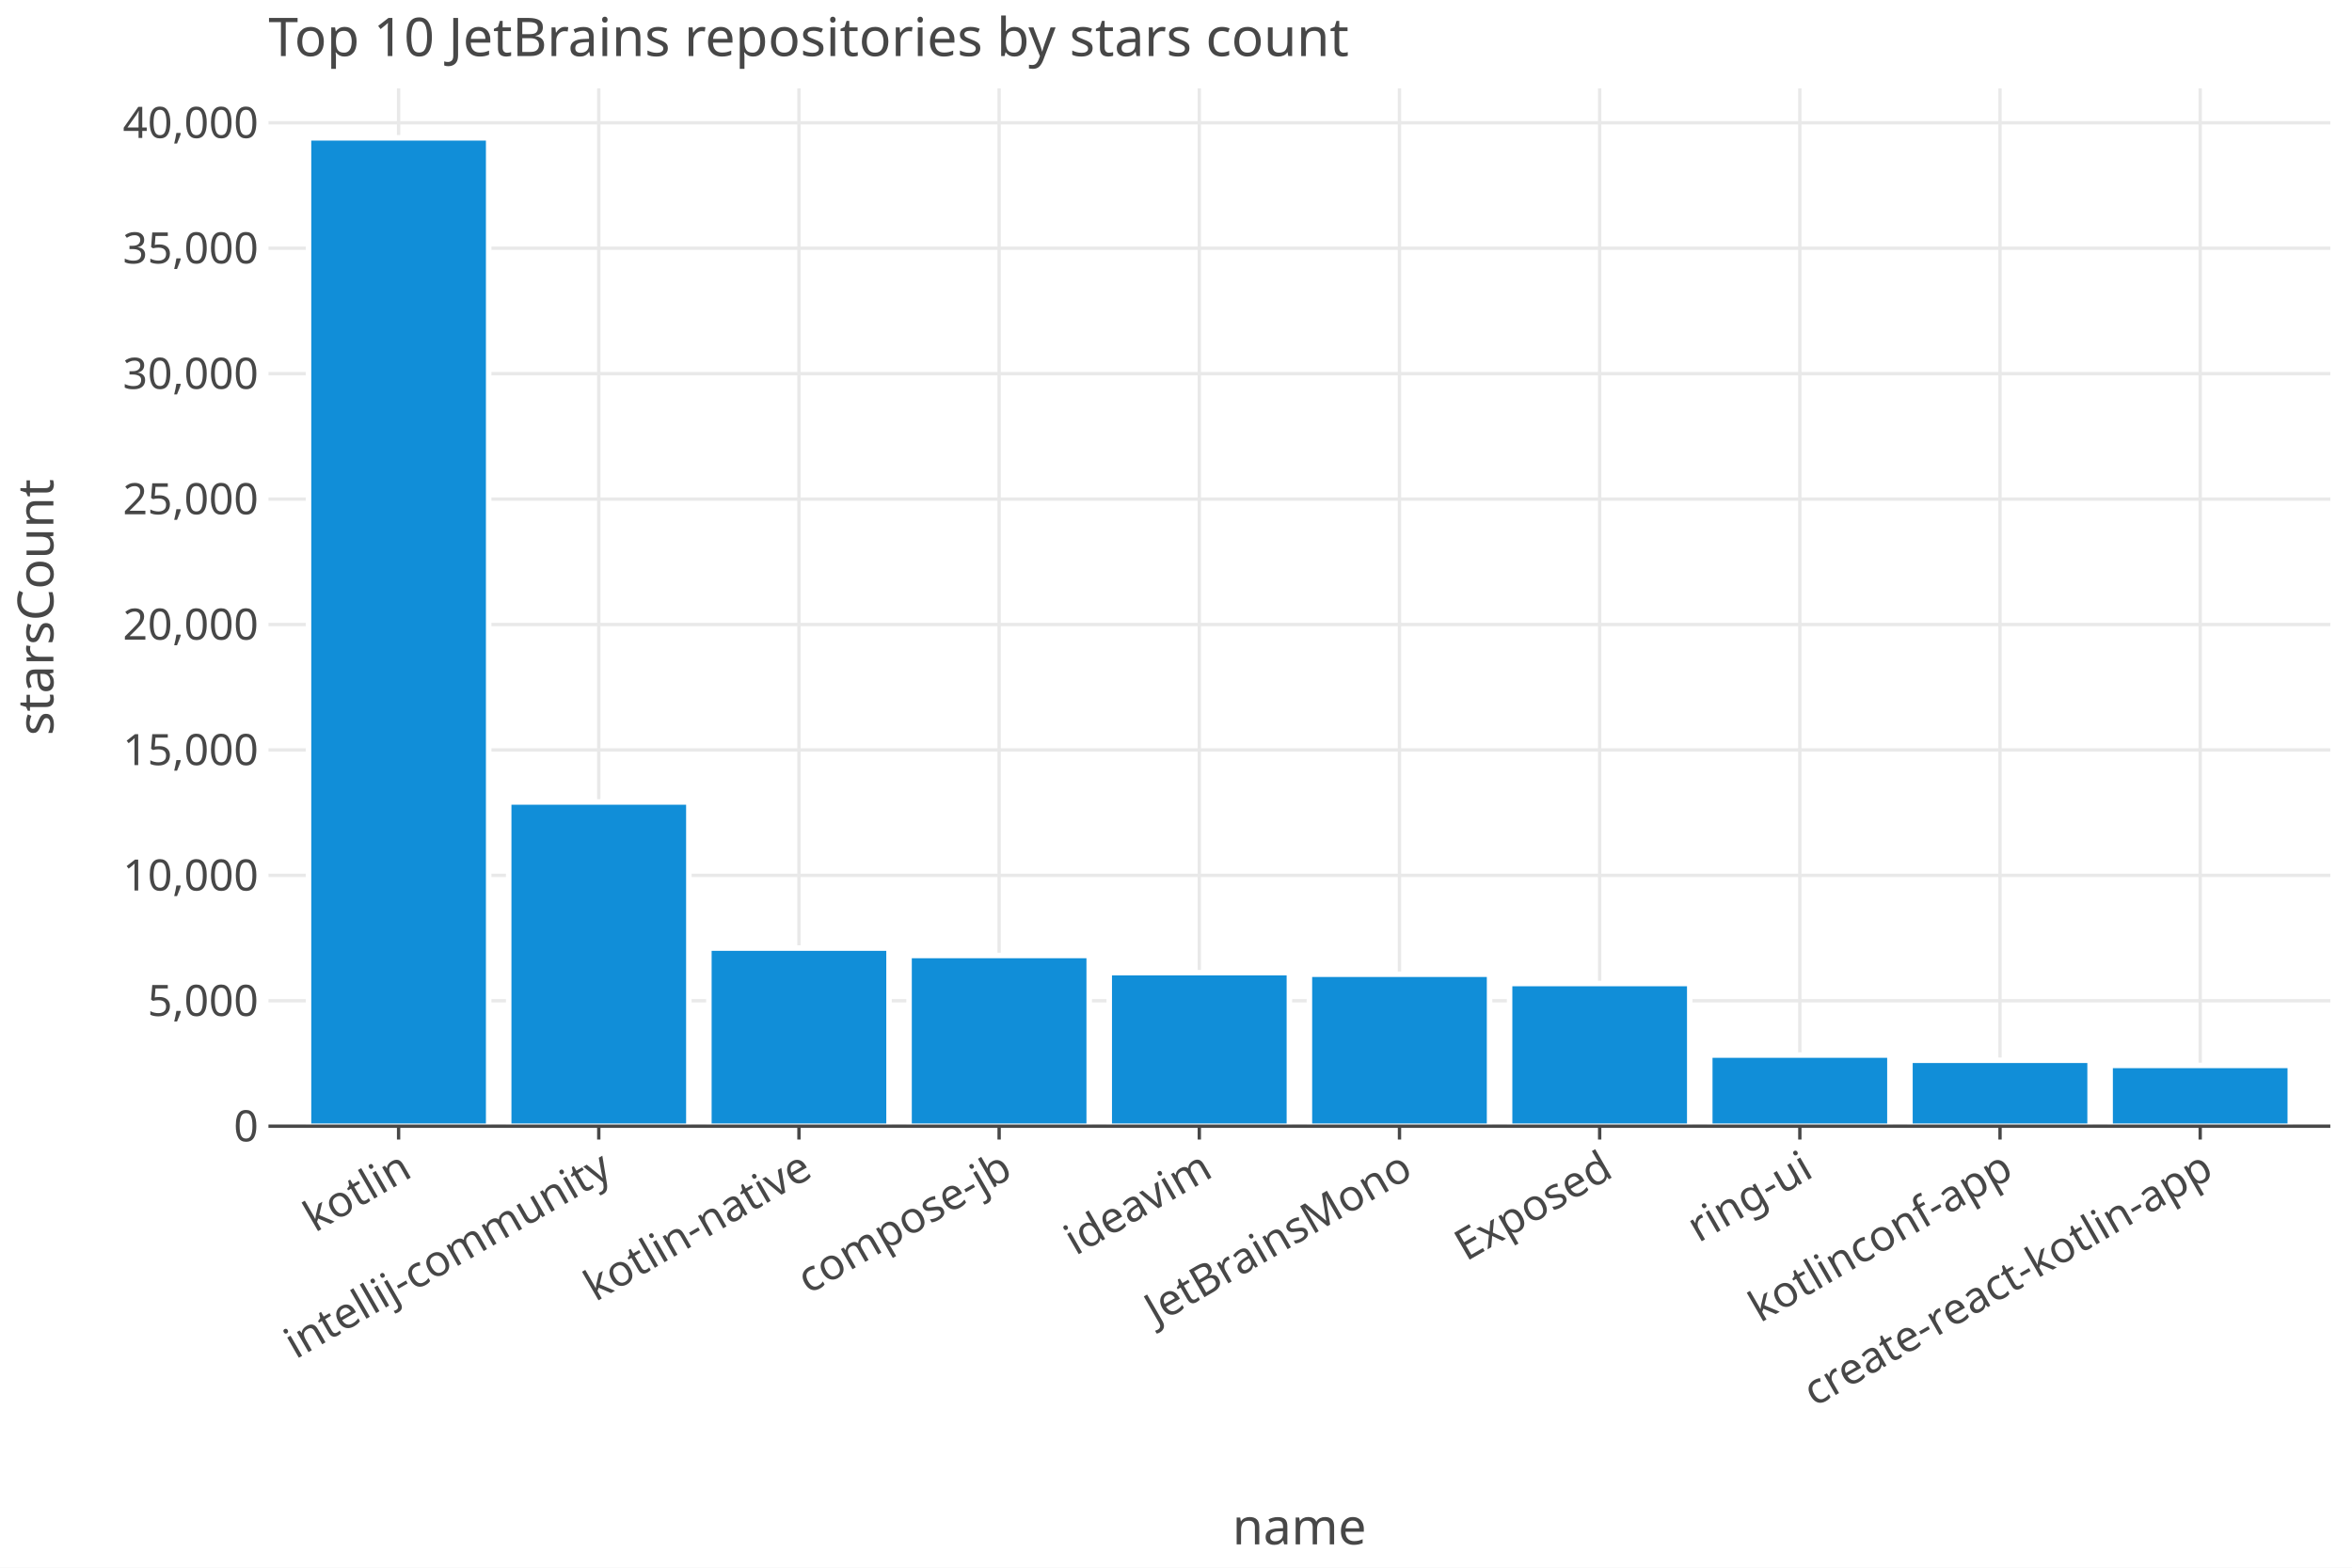
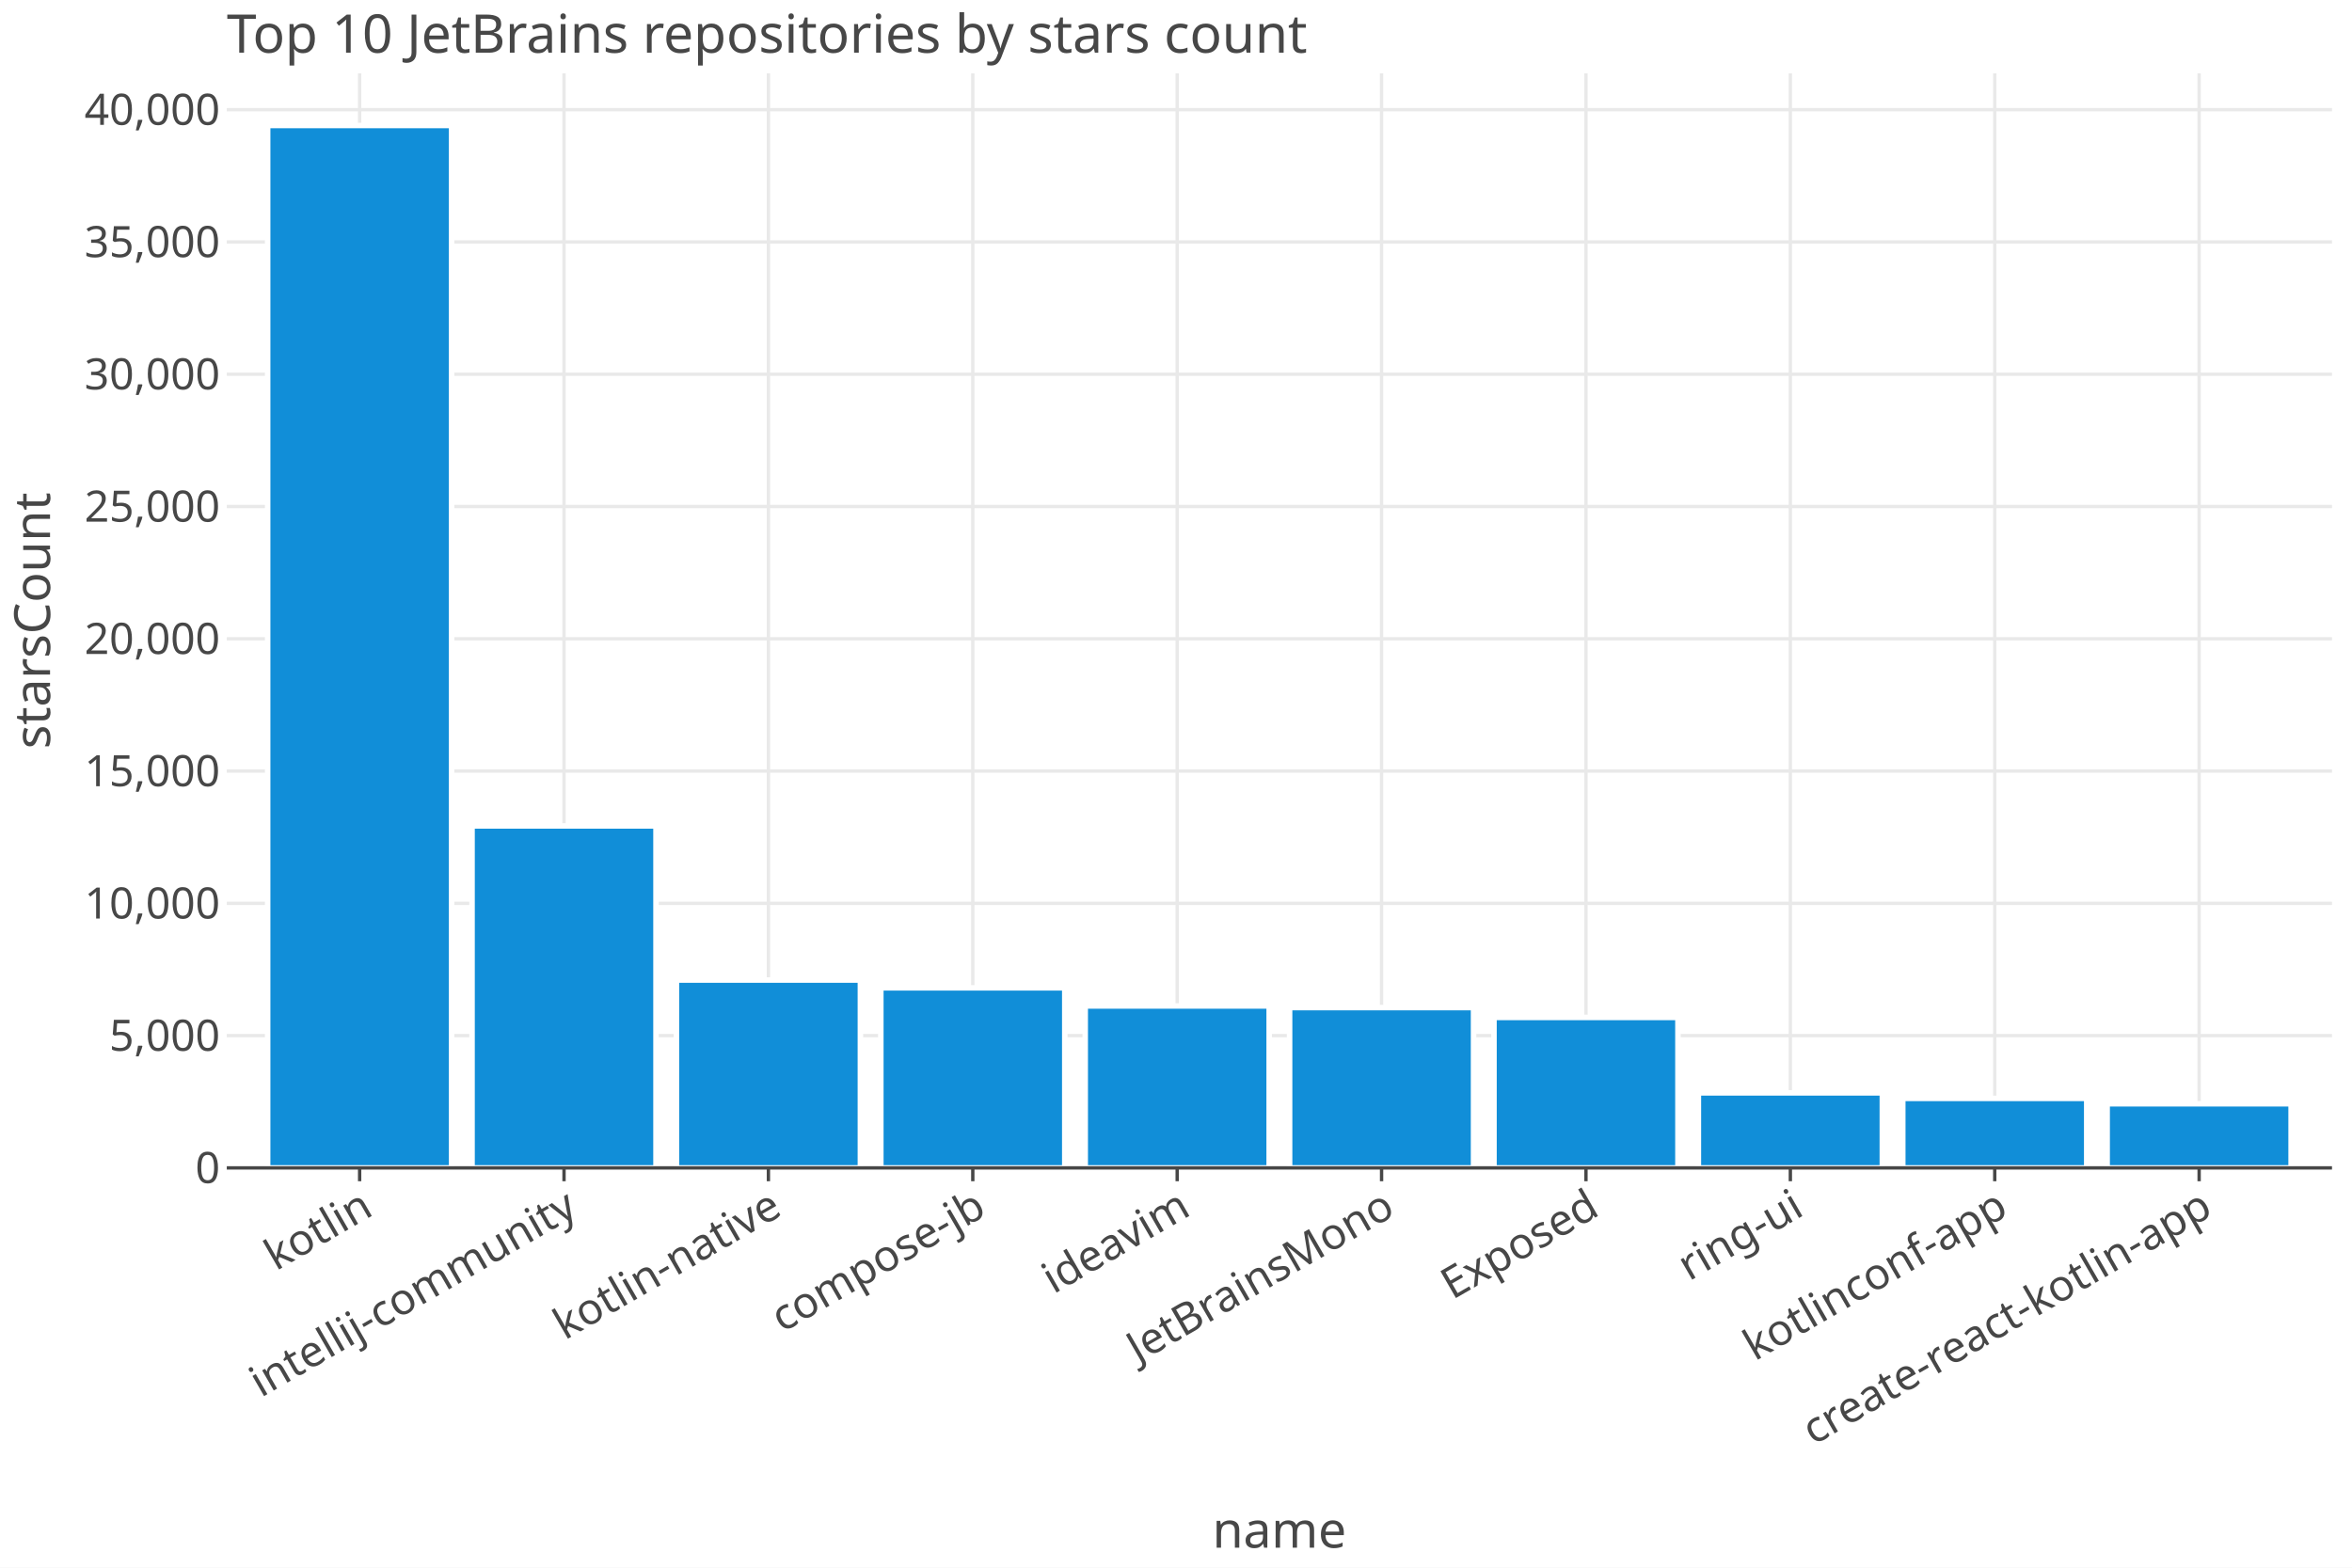
<svg xmlns="http://www.w3.org/2000/svg" display="block" class="plt-container" width="705.0" height="470.0">
  <style type="text/css">
  .plt-container {
-    font-family: Lucida Grande, sans-serif;
+    font-family: sans-serif;
   user-select: none;
   -webkit-user-select: none;
   -moz-user-select: none;
   -ms-user-select: none;
}
text {
   text-rendering: optimizeLegibility;
}
#_sample_helper_static_id_prefix_0 .plot-title {
fill: #474747;
font-weight: normal;
-    font-style: normal;font-family: Lucida Grande, sans-serif;
+    font-style: normal;font-family: sans-serif;
font-size: 16.0px;

}
#_sample_helper_static_id_prefix_0 .plot-subtitle {
fill: #474747;
font-weight: normal;
-    font-style: normal;font-family: Lucida Grande, sans-serif;
+    font-style: normal;font-family: sans-serif;
font-size: 15.0px;

}
#_sample_helper_static_id_prefix_0 .plot-caption {
fill: #474747;
font-weight: normal;
-    font-style: normal;font-family: Lucida Grande, sans-serif;
+    font-style: normal;font-family: sans-serif;
font-size: 13.0px;

}
#_sample_helper_static_id_prefix_0 .hyperlink-element {
fill: #118ed8;
font-weight: normal;
   font-style: normal;
}
#_sample_helper_static_id_prefix_0 .legend-title {
fill: #474747;
font-weight: normal;
-    font-style: normal;font-family: Lucida Grande, sans-serif;
+    font-style: normal;font-family: sans-serif;
font-size: 15.0px;

}
#_sample_helper_static_id_prefix_0 .legend-item {
fill: #474747;
font-weight: normal;
-    font-style: normal;font-family: Lucida Grande, sans-serif;
+    font-style: normal;font-family: sans-serif;
font-size: 13.0px;

}
#_sample_helper_static_id_prefix_0 .axis-title-x {
fill: #474747;
font-weight: normal;
-    font-style: normal;font-family: Lucida Grande, sans-serif;
+    font-style: normal;font-family: sans-serif;
font-size: 15.0px;

}
#_sample_helper_static_id_prefix_0 .axis-text-x {
fill: #474747;
font-weight: normal;
-    font-style: normal;font-family: Lucida Grande, sans-serif;
+    font-style: normal;font-family: sans-serif;
font-size: 13.0px;

}
#_sample_helper_static_id_prefix_2 .axis-tooltip-text-x {
fill: #ffffff;
font-weight: normal;
-    font-style: normal;font-family: Lucida Grande, sans-serif;
+    font-style: normal;font-family: sans-serif;
font-size: 13.0px;

}
#_sample_helper_static_id_prefix_0 .axis-title-y {
fill: #474747;
font-weight: normal;
-    font-style: normal;font-family: Lucida Grande, sans-serif;
+    font-style: normal;font-family: sans-serif;
font-size: 15.0px;

}
#_sample_helper_static_id_prefix_0 .axis-text-y {
fill: #474747;
font-weight: normal;
-    font-style: normal;font-family: Lucida Grande, sans-serif;
+    font-style: normal;font-family: sans-serif;
font-size: 13.0px;

}
#_sample_helper_static_id_prefix_2 .axis-tooltip-text-y {
fill: #ffffff;
font-weight: normal;
-    font-style: normal;font-family: Lucida Grande, sans-serif;
+    font-style: normal;font-family: sans-serif;
font-size: 13.0px;

}
#_sample_helper_static_id_prefix_0 .facet-strip-text-x {
fill: #474747;
font-weight: normal;
-    font-style: normal;font-family: Lucida Grande, sans-serif;
+    font-style: normal;font-family: sans-serif;
font-size: 13.0px;

}
#_sample_helper_static_id_prefix_0 .facet-strip-text-y {
fill: #474747;
font-weight: normal;
-    font-style: normal;font-family: Lucida Grande, sans-serif;
+    font-style: normal;font-family: sans-serif;
font-size: 13.0px;

}
#_sample_helper_static_id_prefix_2 .tooltip-text {
fill: #474747;
font-weight: normal;
-    font-style: normal;font-family: Lucida Grande, sans-serif;
+    font-style: normal;font-family: sans-serif;
font-size: 13.0px;

}
#_sample_helper_static_id_prefix_2 .tooltip-title {
fill: #474747;
font-weight: bold;
-    font-style: normal;font-family: Lucida Grande, sans-serif;
+    font-style: normal;font-family: sans-serif;
font-size: 13.0px;

}
#_sample_helper_static_id_prefix_2 .tooltip-label {
fill: #474747;
font-weight: bold;
-    font-style: normal;font-family: Lucida Grande, sans-serif;
+    font-style: normal;font-family: sans-serif;
font-size: 13.0px;

}

  </style>
  <g id="_sample_helper_static_id_prefix_0">
    <path fill-rule="evenodd" fill="rgb(255,255,255)" fill-opacity="1.0" d="M0.0 0.0 L0.0 470.0 L705.0 470.0 L705.0 0.0 Z">
    </path>
-     <g transform="translate(29.5 26.5 ) ">
+     <g transform="translate(21.0 22.0 ) ">
      <g>
-         <g transform="translate(50.97652 0.0 ) ">
+         <g transform="translate(46.97652 0.0 ) ">
          <g>
-             <line x1="39.001" y1="0.0" x2="39.001" y2="311.14" stroke="rgb(233,233,233)" stroke-opacity="1.0" stroke-width="1.0" fill="none">
-             </line>
-             <line x1="99.004" y1="0.0" x2="99.004" y2="311.14" stroke="rgb(233,233,233)" stroke-opacity="1.0" stroke-width="1.0" fill="none">
-             </line>
-             <line x1="159.006" y1="0.0" x2="159.006" y2="311.14" stroke="rgb(233,233,233)" stroke-opacity="1.0" stroke-width="1.0" fill="none">
-             </line>
-             <line x1="219.008" y1="0.0" x2="219.008" y2="311.14" stroke="rgb(233,233,233)" stroke-opacity="1.0" stroke-width="1.0" fill="none">
-             </line>
-             <line x1="279.011" y1="0.0" x2="279.011" y2="311.14" stroke="rgb(233,233,233)" stroke-opacity="1.0" stroke-width="1.0" fill="none">
-             </line>
-             <line x1="339.013" y1="0.0" x2="339.013" y2="311.14" stroke="rgb(233,233,233)" stroke-opacity="1.0" stroke-width="1.0" fill="none">
-             </line>
-             <line x1="399.015" y1="0.0" x2="399.015" y2="311.14" stroke="rgb(233,233,233)" stroke-opacity="1.0" stroke-width="1.0" fill="none">
-             </line>
-             <line x1="459.017" y1="0.0" x2="459.017" y2="311.14" stroke="rgb(233,233,233)" stroke-opacity="1.0" stroke-width="1.0" fill="none">
-             </line>
-             <line x1="519.02" y1="0.0" x2="519.02" y2="311.14" stroke="rgb(233,233,233)" stroke-opacity="1.0" stroke-width="1.0" fill="none">
-             </line>
-             <line x1="579.022" y1="0.0" x2="579.022" y2="311.14" stroke="rgb(233,233,233)" stroke-opacity="1.0" stroke-width="1.0" fill="none">
+             <line x1="39.822" y1="0.0" x2="39.822" y2="328.14" stroke="rgb(233,233,233)" stroke-opacity="1.0" stroke-width="1.0" fill="none">
+             </line>
+             <line x1="101.086" y1="0.0" x2="101.086" y2="328.14" stroke="rgb(233,233,233)" stroke-opacity="1.0" stroke-width="1.0" fill="none">
+             </line>
+             <line x1="162.351" y1="0.0" x2="162.351" y2="328.14" stroke="rgb(233,233,233)" stroke-opacity="1.0" stroke-width="1.0" fill="none">
+             </line>
+             <line x1="223.615" y1="0.0" x2="223.615" y2="328.14" stroke="rgb(233,233,233)" stroke-opacity="1.0" stroke-width="1.0" fill="none">
+             </line>
+             <line x1="284.88" y1="0.0" x2="284.88" y2="328.14" stroke="rgb(233,233,233)" stroke-opacity="1.0" stroke-width="1.0" fill="none">
+             </line>
+             <line x1="346.144" y1="0.0" x2="346.144" y2="328.14" stroke="rgb(233,233,233)" stroke-opacity="1.0" stroke-width="1.0" fill="none">
+             </line>
+             <line x1="407.408" y1="0.0" x2="407.408" y2="328.14" stroke="rgb(233,233,233)" stroke-opacity="1.0" stroke-width="1.0" fill="none">
+             </line>
+             <line x1="468.673" y1="0.0" x2="468.673" y2="328.14" stroke="rgb(233,233,233)" stroke-opacity="1.0" stroke-width="1.0" fill="none">
+             </line>
+             <line x1="529.937" y1="0.0" x2="529.937" y2="328.14" stroke="rgb(233,233,233)" stroke-opacity="1.0" stroke-width="1.0" fill="none">
+             </line>
+             <line x1="591.202" y1="0.0" x2="591.202" y2="328.14" stroke="rgb(233,233,233)" stroke-opacity="1.0" stroke-width="1.0" fill="none">
            </line>
          </g>
        </g>
-         <g transform="translate(50.97652 0.0 ) ">
+         <g transform="translate(46.97652 0.0 ) ">
          <g>
-             <line x1="0.0" y1="311.14" x2="618.023" y2="311.14" stroke="rgb(233,233,233)" stroke-opacity="1.0" stroke-width="1.0" fill="none">
-             </line>
-             <line x1="0.0" y1="273.537" x2="618.023" y2="273.537" stroke="rgb(233,233,233)" stroke-opacity="1.0" stroke-width="1.0" fill="none">
-             </line>
-             <line x1="0.0" y1="235.934" x2="618.023" y2="235.934" stroke="rgb(233,233,233)" stroke-opacity="1.0" stroke-width="1.0" fill="none">
-             </line>
-             <line x1="0.0" y1="198.332" x2="618.023" y2="198.332" stroke="rgb(233,233,233)" stroke-opacity="1.0" stroke-width="1.0" fill="none">
-             </line>
-             <line x1="0.0" y1="160.729" x2="618.023" y2="160.729" stroke="rgb(233,233,233)" stroke-opacity="1.0" stroke-width="1.0" fill="none">
-             </line>
-             <line x1="0.0" y1="123.127" x2="618.023" y2="123.127" stroke="rgb(233,233,233)" stroke-opacity="1.0" stroke-width="1.0" fill="none">
-             </line>
-             <line x1="0.0" y1="85.524" x2="618.023" y2="85.524" stroke="rgb(233,233,233)" stroke-opacity="1.0" stroke-width="1.0" fill="none">
-             </line>
-             <line x1="0.0" y1="47.921" x2="618.023" y2="47.921" stroke="rgb(233,233,233)" stroke-opacity="1.0" stroke-width="1.0" fill="none">
-             </line>
-             <line x1="0.0" y1="10.319" x2="618.023" y2="10.319" stroke="rgb(233,233,233)" stroke-opacity="1.0" stroke-width="1.0" fill="none">
+             <line x1="0.0" y1="328.14" x2="631.023" y2="328.14" stroke="rgb(233,233,233)" stroke-opacity="1.0" stroke-width="1.0" fill="none">
+             </line>
+             <line x1="0.0" y1="288.482" x2="631.023" y2="288.482" stroke="rgb(233,233,233)" stroke-opacity="1.0" stroke-width="1.0" fill="none">
+             </line>
+             <line x1="0.0" y1="248.825" x2="631.023" y2="248.825" stroke="rgb(233,233,233)" stroke-opacity="1.0" stroke-width="1.0" fill="none">
+             </line>
+             <line x1="0.0" y1="209.168" x2="631.023" y2="209.168" stroke="rgb(233,233,233)" stroke-opacity="1.0" stroke-width="1.0" fill="none">
+             </line>
+             <line x1="0.0" y1="169.511" x2="631.023" y2="169.511" stroke="rgb(233,233,233)" stroke-opacity="1.0" stroke-width="1.0" fill="none">
+             </line>
+             <line x1="0.0" y1="129.854" x2="631.023" y2="129.854" stroke="rgb(233,233,233)" stroke-opacity="1.0" stroke-width="1.0" fill="none">
+             </line>
+             <line x1="0.0" y1="90.197" x2="631.023" y2="90.197" stroke="rgb(233,233,233)" stroke-opacity="1.0" stroke-width="1.0" fill="none">
+             </line>
+             <line x1="0.0" y1="50.54" x2="631.023" y2="50.54" stroke="rgb(233,233,233)" stroke-opacity="1.0" stroke-width="1.0" fill="none">
+             </line>
+             <line x1="0.0" y1="10.883" x2="631.023" y2="10.883" stroke="rgb(233,233,233)" stroke-opacity="1.0" stroke-width="1.0" fill="none">
            </line>
          </g>
        </g>
      </g>
-       <g clip-path="url(#_sample_helper_static_id_prefix_1)" clip-bounds-jfx="[rect (50.977, 0.0), (618.023, 311.14)]">
-         <g transform="translate(50.97652 0.0 ) ">
+       <g clip-path="url(#_sample_helper_static_id_prefix_1)" clip-bounds-jfx="[rect (46.977, 0.0), (631.023, 328.14)]">
+         <g transform="translate(46.97652 0.0 ) ">
          <g>
            <g>
-               <rect x="552.021" y="292.91" height="18.23" width="54.002" stroke="rgb(255,255,255)" stroke-opacity="1.0" fill="rgb(17,142,216)" fill-opacity="1.0" stroke-width="1.65">
-               </rect>
-               <rect x="492.019" y="291.376" height="19.764" width="54.002" stroke="rgb(255,255,255)" stroke-opacity="1.0" fill="rgb(17,142,216)" fill-opacity="1.0" stroke-width="1.65">
-               </rect>
-               <rect x="432.016" y="289.811" height="21.328" width="54.002" stroke="rgb(255,255,255)" stroke-opacity="1.0" fill="rgb(17,142,216)" fill-opacity="1.0" stroke-width="1.65">
-               </rect>
-               <rect x="372.014" y="268.363" height="42.777" width="54.002" stroke="rgb(255,255,255)" stroke-opacity="1.0" fill="rgb(17,142,216)" fill-opacity="1.0" stroke-width="1.65">
-               </rect>
-               <rect x="312.012" y="265.573" height="45.567" width="54.002" stroke="rgb(255,255,255)" stroke-opacity="1.0" fill="rgb(17,142,216)" fill-opacity="1.0" stroke-width="1.65">
-               </rect>
-               <rect x="252.01" y="265.114" height="46.026" width="54.002" stroke="rgb(255,255,255)" stroke-opacity="1.0" fill="rgb(17,142,216)" fill-opacity="1.0" stroke-width="1.65">
-               </rect>
-               <rect x="192.007" y="259.962" height="51.177" width="54.002" stroke="rgb(255,255,255)" stroke-opacity="1.0" fill="rgb(17,142,216)" fill-opacity="1.0" stroke-width="1.65">
-               </rect>
-               <rect x="132.005" y="257.736" height="53.403" width="54.002" stroke="rgb(255,255,255)" stroke-opacity="1.0" fill="rgb(17,142,216)" fill-opacity="1.0" stroke-width="1.65">
-               </rect>
-               <rect x="72.003" y="213.929" height="97.21" width="54.002" stroke="rgb(255,255,255)" stroke-opacity="1.0" fill="rgb(17,142,216)" fill-opacity="1.0" stroke-width="1.65">
-               </rect>
-               <rect x="12" y="14.816" height="296.323" width="54.002" stroke="rgb(255,255,255)" stroke-opacity="1.0" fill="rgb(17,142,216)" fill-opacity="1.0" stroke-width="1.65">
+               <rect x="563.633" y="308.914" height="19.226" width="55.138" stroke="rgb(255,255,255)" stroke-opacity="1.0" fill="rgb(17,142,216)" fill-opacity="1.0" stroke-width="1.65">
+               </rect>
+               <rect x="502.368" y="307.296" height="20.844" width="55.138" stroke="rgb(255,255,255)" stroke-opacity="1.0" fill="rgb(17,142,216)" fill-opacity="1.0" stroke-width="1.65">
+               </rect>
+               <rect x="441.104" y="305.646" height="22.494" width="55.138" stroke="rgb(255,255,255)" stroke-opacity="1.0" fill="rgb(17,142,216)" fill-opacity="1.0" stroke-width="1.65">
+               </rect>
+               <rect x="379.839" y="283.026" height="45.114" width="55.138" stroke="rgb(255,255,255)" stroke-opacity="1.0" fill="rgb(17,142,216)" fill-opacity="1.0" stroke-width="1.65">
+               </rect>
+               <rect x="318.575" y="280.083" height="48.056" width="55.138" stroke="rgb(255,255,255)" stroke-opacity="1.0" fill="rgb(17,142,216)" fill-opacity="1.0" stroke-width="1.65">
+               </rect>
+               <rect x="257.311" y="279.599" height="48.54" width="55.138" stroke="rgb(255,255,255)" stroke-opacity="1.0" fill="rgb(17,142,216)" fill-opacity="1.0" stroke-width="1.65">
+               </rect>
+               <rect x="196.046" y="274.166" height="53.973" width="55.138" stroke="rgb(255,255,255)" stroke-opacity="1.0" fill="rgb(17,142,216)" fill-opacity="1.0" stroke-width="1.65">
+               </rect>
+               <rect x="134.782" y="271.819" height="56.321" width="55.138" stroke="rgb(255,255,255)" stroke-opacity="1.0" fill="rgb(17,142,216)" fill-opacity="1.0" stroke-width="1.65">
+               </rect>
+               <rect x="73.517" y="225.618" height="102.522" width="55.138" stroke="rgb(255,255,255)" stroke-opacity="1.0" fill="rgb(17,142,216)" fill-opacity="1.0" stroke-width="1.65">
+               </rect>
+               <rect x="12.253" y="15.626" height="312.514" width="55.138" stroke="rgb(255,255,255)" stroke-opacity="1.0" fill="rgb(17,142,216)" fill-opacity="1.0" stroke-width="1.65">
              </rect>
            </g>
          </g>
        </g>
        <defs>
          <clipPath id="_sample_helper_static_id_prefix_1">
-             <rect x="50.977" y="0.0" width="618.023" height="311.14">
+             <rect x="46.977" y="0.0" width="631.023" height="328.14">
            </rect>
          </clipPath>
        </defs>
      </g>
      <g>
-         <g transform="translate(50.97652 311.1396 ) ">
-           <g transform="translate(39.00148 0.0 ) ">
-             <line stroke-width="1.0" stroke="rgb(71,71,71)" stroke-opacity="1.0" x2="0.0" y2="4.0">
-             </line>
-             <g transform="translate(0.0 7.0 ) rotate(-30.0 ) ">
-               <text class="axis-text-x" text-anchor="end" dy="0.7em">
+         <g transform="translate(46.97652 328.1396 ) ">
+           <g transform="translate(39.82187 0.0 ) ">
+             <line stroke-width="1.0" stroke="rgb(71,71,71)" stroke-opacity="1.0" x2="0.0" y2="4.0">
+             </line>
+             <g transform="translate(0.0 6.0 ) rotate(-30.0 ) ">
+               <text class="axis-text-x" text-anchor="end" dy="0.7em" y="0.0">
                <tspan>kotlin</tspan>
              </text>
            </g>
          </g>
-           <g transform="translate(99.00376 0.0 ) ">
-             <line stroke-width="1.0" stroke="rgb(71,71,71)" stroke-opacity="1.0" x2="0.0" y2="4.0">
-             </line>
-             <g transform="translate(0.0 7.0 ) rotate(-30.0 ) ">
-               <text class="axis-text-x" text-anchor="end" dy="0.7em">
+           <g transform="translate(101.0863 0.0 ) ">
+             <line stroke-width="1.0" stroke="rgb(71,71,71)" stroke-opacity="1.0" x2="0.0" y2="4.0">
+             </line>
+             <g transform="translate(0.0 6.0 ) rotate(-30.0 ) ">
+               <text class="axis-text-x" text-anchor="end" dy="0.7em" y="0.0">
                <tspan>intellij-community</tspan>
              </text>
            </g>
          </g>
-           <g transform="translate(159.006 0.0 ) ">
-             <line stroke-width="1.0" stroke="rgb(71,71,71)" stroke-opacity="1.0" x2="0.0" y2="4.0">
-             </line>
-             <g transform="translate(0.0 7.0 ) rotate(-30.0 ) ">
-               <text class="axis-text-x" text-anchor="end" dy="0.7em">
+           <g transform="translate(162.3507 0.0 ) ">
+             <line stroke-width="1.0" stroke="rgb(71,71,71)" stroke-opacity="1.0" x2="0.0" y2="4.0">
+             </line>
+             <g transform="translate(0.0 6.0 ) rotate(-30.0 ) ">
+               <text class="axis-text-x" text-anchor="end" dy="0.7em" y="0.0">
                <tspan>kotlin-native</tspan>
              </text>
            </g>
          </g>
-           <g transform="translate(219.0083 0.0 ) ">
-             <line stroke-width="1.0" stroke="rgb(71,71,71)" stroke-opacity="1.0" x2="0.0" y2="4.0">
-             </line>
-             <g transform="translate(0.0 7.0 ) rotate(-30.0 ) ">
-               <text class="axis-text-x" text-anchor="end" dy="0.7em">
+           <g transform="translate(223.6151 0.0 ) ">
+             <line stroke-width="1.0" stroke="rgb(71,71,71)" stroke-opacity="1.0" x2="0.0" y2="4.0">
+             </line>
+             <g transform="translate(0.0 6.0 ) rotate(-30.0 ) ">
+               <text class="axis-text-x" text-anchor="end" dy="0.7em" y="0.0">
                <tspan>compose-jb</tspan>
              </text>
            </g>
          </g>
-           <g transform="translate(279.0106 0.0 ) ">
-             <line stroke-width="1.0" stroke="rgb(71,71,71)" stroke-opacity="1.0" x2="0.0" y2="4.0">
-             </line>
-             <g transform="translate(0.0 7.0 ) rotate(-30.0 ) ">
-               <text class="axis-text-x" text-anchor="end" dy="0.7em">
+           <g transform="translate(284.8795 0.0 ) ">
+             <line stroke-width="1.0" stroke="rgb(71,71,71)" stroke-opacity="1.0" x2="0.0" y2="4.0">
+             </line>
+             <g transform="translate(0.0 6.0 ) rotate(-30.0 ) ">
+               <text class="axis-text-x" text-anchor="end" dy="0.7em" y="0.0">
                <tspan>ideavim</tspan>
              </text>
            </g>
          </g>
-           <g transform="translate(339.0129 0.0 ) ">
-             <line stroke-width="1.0" stroke="rgb(71,71,71)" stroke-opacity="1.0" x2="0.0" y2="4.0">
-             </line>
-             <g transform="translate(0.0 7.0 ) rotate(-30.0 ) ">
-               <text class="axis-text-x" text-anchor="end" dy="0.7em">
+           <g transform="translate(346.1439 0.0 ) ">
+             <line stroke-width="1.0" stroke="rgb(71,71,71)" stroke-opacity="1.0" x2="0.0" y2="4.0">
+             </line>
+             <g transform="translate(0.0 6.0 ) rotate(-30.0 ) ">
+               <text class="axis-text-x" text-anchor="end" dy="0.7em" y="0.0">
                <tspan>JetBrainsMono</tspan>
              </text>
            </g>
          </g>
-           <g transform="translate(399.0152 0.0 ) ">
-             <line stroke-width="1.0" stroke="rgb(71,71,71)" stroke-opacity="1.0" x2="0.0" y2="4.0">
-             </line>
-             <g transform="translate(0.0 7.0 ) rotate(-30.0 ) ">
-               <text class="axis-text-x" text-anchor="end" dy="0.7em">
+           <g transform="translate(407.4084 0.0 ) ">
+             <line stroke-width="1.0" stroke="rgb(71,71,71)" stroke-opacity="1.0" x2="0.0" y2="4.0">
+             </line>
+             <g transform="translate(0.0 6.0 ) rotate(-30.0 ) ">
+               <text class="axis-text-x" text-anchor="end" dy="0.7em" y="0.0">
                <tspan>Exposed</tspan>
              </text>
            </g>
          </g>
-           <g transform="translate(459.0174 0.0 ) ">
-             <line stroke-width="1.0" stroke="rgb(71,71,71)" stroke-opacity="1.0" x2="0.0" y2="4.0">
-             </line>
-             <g transform="translate(0.0 7.0 ) rotate(-30.0 ) ">
-               <text class="axis-text-x" text-anchor="end" dy="0.7em">
+           <g transform="translate(468.6728 0.0 ) ">
+             <line stroke-width="1.0" stroke="rgb(71,71,71)" stroke-opacity="1.0" x2="0.0" y2="4.0">
+             </line>
+             <g transform="translate(0.0 6.0 ) rotate(-30.0 ) ">
+               <text class="axis-text-x" text-anchor="end" dy="0.7em" y="0.0">
                <tspan>ring-ui</tspan>
              </text>
            </g>
          </g>
-           <g transform="translate(519.0197 0.0 ) ">
-             <line stroke-width="1.0" stroke="rgb(71,71,71)" stroke-opacity="1.0" x2="0.0" y2="4.0">
-             </line>
-             <g transform="translate(0.0 7.0 ) rotate(-30.0 ) ">
-               <text class="axis-text-x" text-anchor="end" dy="0.7em">
+           <g transform="translate(529.9372 0.0 ) ">
+             <line stroke-width="1.0" stroke="rgb(71,71,71)" stroke-opacity="1.0" x2="0.0" y2="4.0">
+             </line>
+             <g transform="translate(0.0 6.0 ) rotate(-30.0 ) ">
+               <text class="axis-text-x" text-anchor="end" dy="0.7em" y="0.0">
                <tspan>kotlinconf-app</tspan>
              </text>
            </g>
          </g>
-           <g transform="translate(579.022 0.0 ) ">
-             <line stroke-width="1.0" stroke="rgb(71,71,71)" stroke-opacity="1.0" x2="0.0" y2="4.0">
-             </line>
-             <g transform="translate(0.0 7.0 ) rotate(-30.0 ) ">
-               <text class="axis-text-x" text-anchor="end" dy="0.7em">
+           <g transform="translate(591.2016 0.0 ) ">
+             <line stroke-width="1.0" stroke="rgb(71,71,71)" stroke-opacity="1.0" x2="0.0" y2="4.0">
+             </line>
+             <g transform="translate(0.0 6.0 ) rotate(-30.0 ) ">
+               <text class="axis-text-x" text-anchor="end" dy="0.7em" y="0.0">
                <tspan>create-react-kotlin-app</tspan>
              </text>
            </g>
          </g>
-           <line x1="0.0" y1="0.0" x2="618.023" y2="0.0" stroke-width="1.0" stroke="rgb(71,71,71)" stroke-opacity="1.0">
+           <line x1="0.0" y1="0.0" x2="631.023" y2="0.0" stroke-width="1.0" stroke="rgb(71,71,71)" stroke-opacity="1.0">
          </line>
        </g>
-         <g transform="translate(50.97652 0.0 ) ">
-           <g transform="translate(0.0 311.1396 ) ">
-             <g transform="translate(-3.0 0.0 ) ">
-               <text class="axis-text-y" text-anchor="end" dy="0.35em">
+         <g transform="translate(46.97652 0.0 ) ">
+           <g transform="translate(0.0 328.1396 ) ">
+             <g transform="translate(-2.0 0.0 ) ">
+               <text class="axis-text-y" text-anchor="end" dy="0.35em" y="0.0">
                <tspan>0</tspan>
              </text>
            </g>
          </g>
-           <g transform="translate(0.0 273.537 ) ">
-             <g transform="translate(-3.0 0.0 ) ">
-               <text class="axis-text-y" text-anchor="end" dy="0.35em">
+           <g transform="translate(0.0 288.4825 ) ">
+             <g transform="translate(-2.0 0.0 ) ">
+               <text class="axis-text-y" text-anchor="end" dy="0.35em" y="0.0">
                <tspan>5,000</tspan>
              </text>
            </g>
          </g>
-           <g transform="translate(0.0 235.9344 ) ">
-             <g transform="translate(-3.0 0.0 ) ">
-               <text class="axis-text-y" text-anchor="end" dy="0.35em">
+           <g transform="translate(0.0 248.8254 ) ">
+             <g transform="translate(-2.0 0.0 ) ">
+               <text class="axis-text-y" text-anchor="end" dy="0.35em" y="0.0">
                <tspan>10,000</tspan>
              </text>
            </g>
          </g>
-           <g transform="translate(0.0 198.3318 ) ">
-             <g transform="translate(-3.0 0.0 ) ">
-               <text class="axis-text-y" text-anchor="end" dy="0.35em">
+           <g transform="translate(0.0 209.1683 ) ">
+             <g transform="translate(-2.0 0.0 ) ">
+               <text class="axis-text-y" text-anchor="end" dy="0.35em" y="0.0">
                <tspan>15,000</tspan>
              </text>
            </g>
          </g>
-           <g transform="translate(0.0 160.7293 ) ">
-             <g transform="translate(-3.0 0.0 ) ">
-               <text class="axis-text-y" text-anchor="end" dy="0.35em">
+           <g transform="translate(0.0 169.5112 ) ">
+             <g transform="translate(-2.0 0.0 ) ">
+               <text class="axis-text-y" text-anchor="end" dy="0.35em" y="0.0">
                <tspan>20,000</tspan>
              </text>
            </g>
          </g>
-           <g transform="translate(0.0 123.1267 ) ">
-             <g transform="translate(-3.0 0.0 ) ">
-               <text class="axis-text-y" text-anchor="end" dy="0.35em">
+           <g transform="translate(0.0 129.854 ) ">
+             <g transform="translate(-2.0 0.0 ) ">
+               <text class="axis-text-y" text-anchor="end" dy="0.35em" y="0.0">
                <tspan>25,000</tspan>
              </text>
            </g>
          </g>
-           <g transform="translate(0.0 85.52408 ) ">
-             <g transform="translate(-3.0 0.0 ) ">
-               <text class="axis-text-y" text-anchor="end" dy="0.35em">
+           <g transform="translate(0.0 90.19693 ) ">
+             <g transform="translate(-2.0 0.0 ) ">
+               <text class="axis-text-y" text-anchor="end" dy="0.35em" y="0.0">
                <tspan>30,000</tspan>
              </text>
            </g>
          </g>
-           <g transform="translate(0.0 47.92149 ) ">
-             <g transform="translate(-3.0 0.0 ) ">
-               <text class="axis-text-y" text-anchor="end" dy="0.35em">
+           <g transform="translate(0.0 50.53982 ) ">
+             <g transform="translate(-2.0 0.0 ) ">
+               <text class="axis-text-y" text-anchor="end" dy="0.35em" y="0.0">
                <tspan>35,000</tspan>
              </text>
            </g>
          </g>
-           <g transform="translate(0.0 10.3189 ) ">
-             <g transform="translate(-3.0 0.0 ) ">
-               <text class="axis-text-y" text-anchor="end" dy="0.35em">
+           <g transform="translate(0.0 10.8827 ) ">
+             <g transform="translate(-2.0 0.0 ) ">
+               <text class="axis-text-y" text-anchor="end" dy="0.35em" y="0.0">
                <tspan>40,000</tspan>
              </text>
            </g>
          </g>
        </g>
      </g>
    </g>
-     <g transform="translate(80.47652 16.8 ) ">
+     <g transform="translate(67.97652 15.8 ) ">
      <text class="plot-title" y="0.0">
        <tspan>Top 10 JetBrains repositories by stars count</tspan>
      </text>
    </g>
-     <g transform="translate(16.0 182.0698 ) rotate(-90.0 ) ">
+     <g transform="translate(15.0 186.0698 ) rotate(-90.0 ) ">
      <text class="axis-title-y" y="0.0" text-anchor="middle">
        <tspan>starsCount</tspan>
      </text>
    </g>
-     <g transform="translate(389.4883 463.0 ) ">
+     <g transform="translate(383.4883 464.0 ) ">
      <text class="axis-title-x" y="0.0" text-anchor="middle">
        <tspan>name</tspan>
      </text>
    </g>
    <path fill="rgb(0,0,0)" fill-opacity="0.0" stroke="rgb(71,71,71)" stroke-opacity="1.0" stroke-width="0.0" d="M0.0 0.0 L0.0 470.0 L705.0 470.0 L705.0 0.0 Z" pointer-events="none">
    </path>
  </g>
  <g id="_sample_helper_static_id_prefix_2">
  </g>
</svg>
